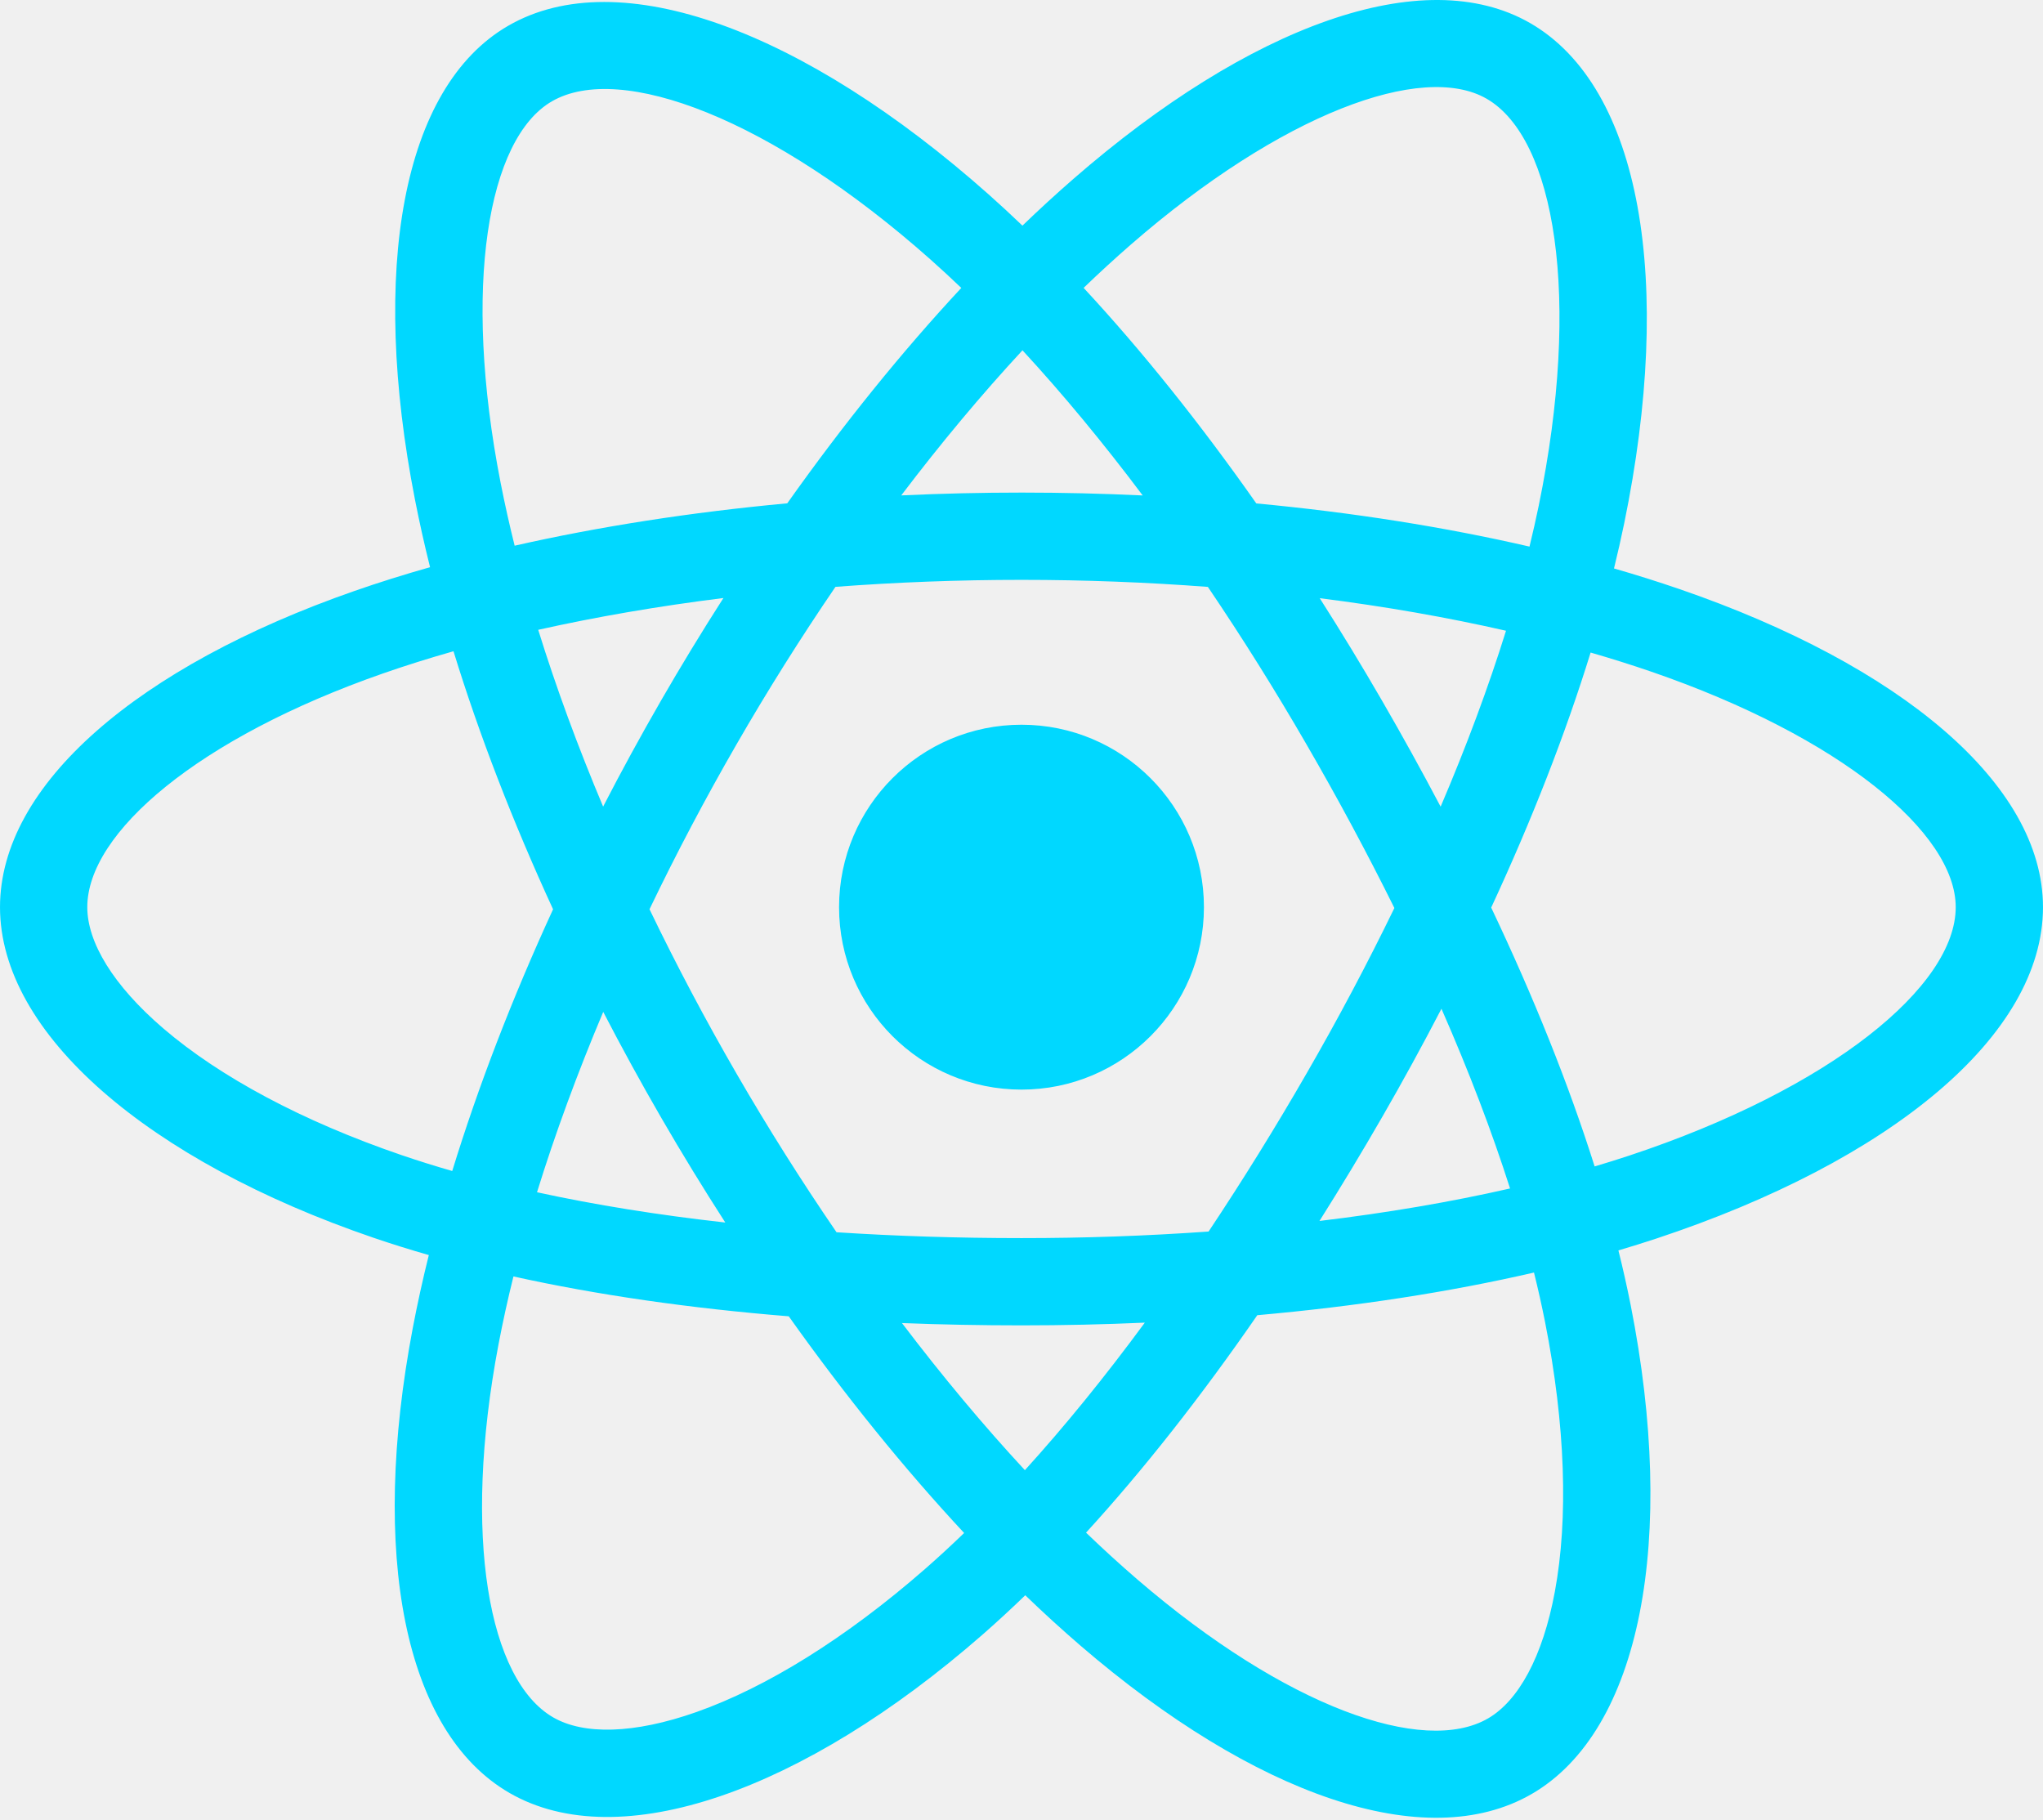
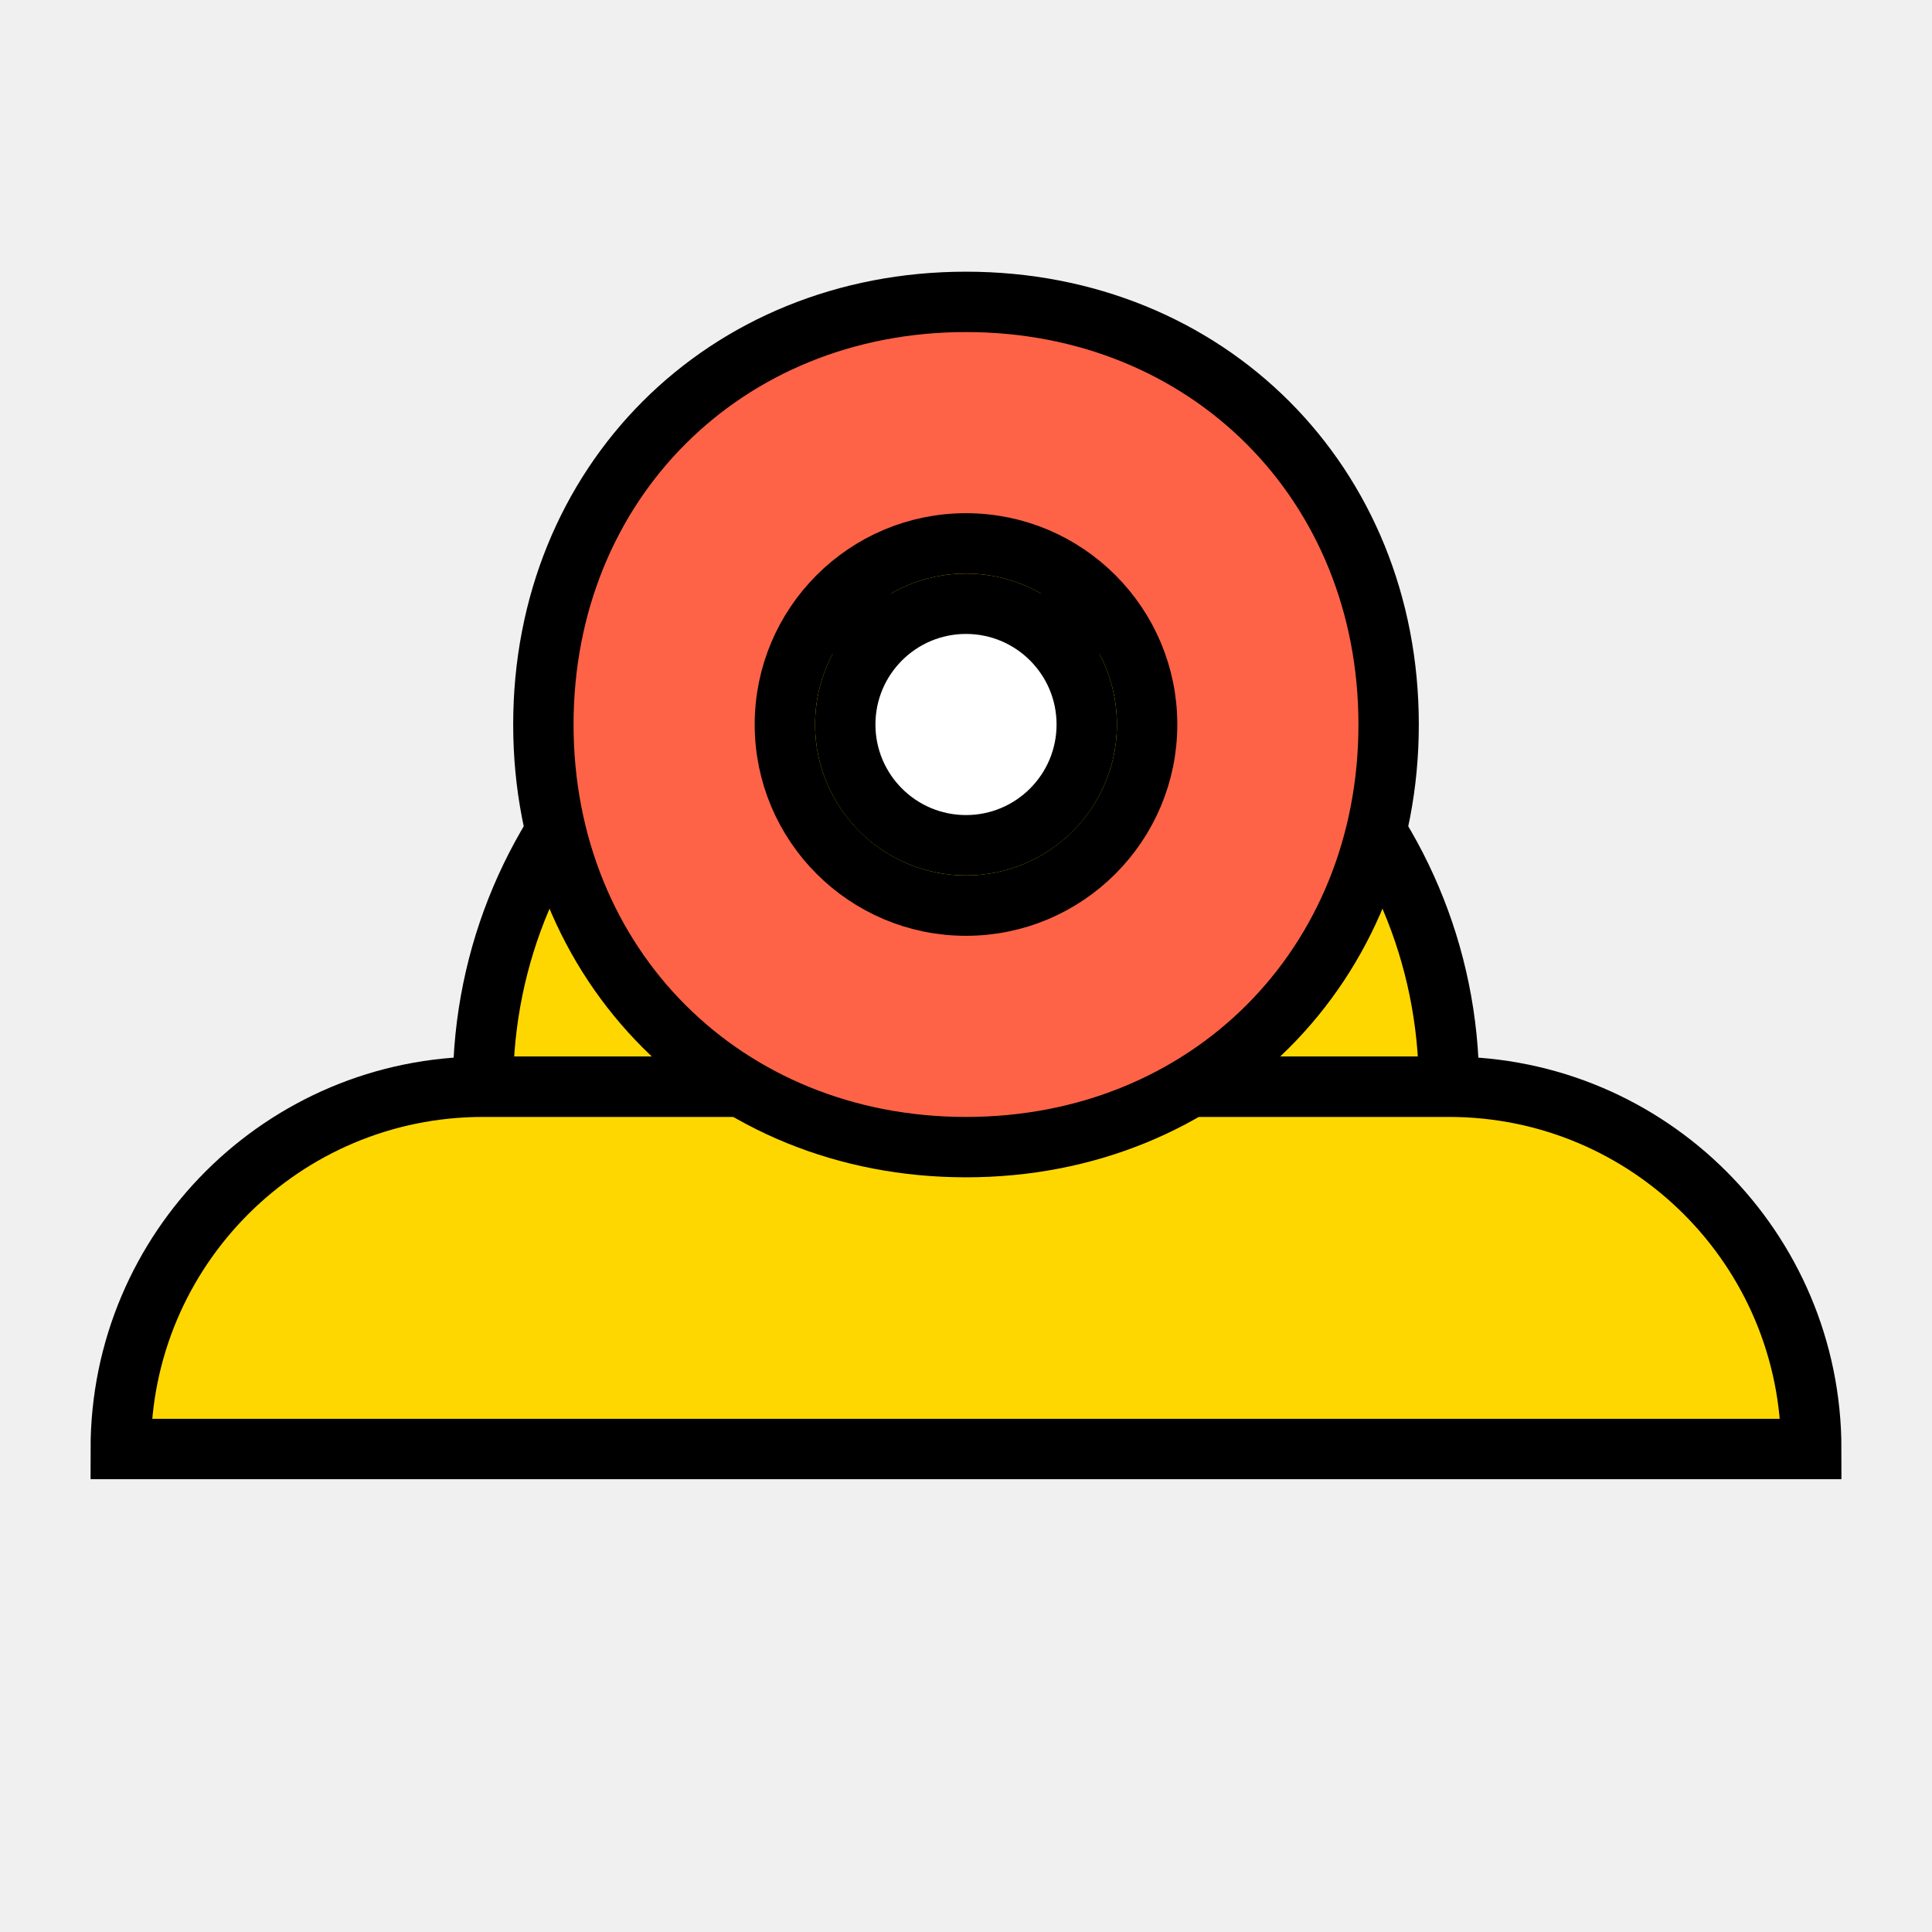
- <svg xmlns="http://www.w3.org/2000/svg" aria-hidden="true" role="img" class="iconify iconify--logos" width="35.93" height="32" preserveAspectRatio="xMidYMid meet" viewBox="0 0 256 228">
-   <path fill="#00D8FF" d="M210.483 73.824a171.49 171.49 0 0 0-8.24-2.597c.465-1.9.893-3.777 1.273-5.621c6.238-30.281 2.16-54.676-11.769-62.708c-13.355-7.7-35.196.329-57.254 19.526a171.23 171.23 0 0 0-6.375 5.848a155.866 155.866 0 0 0-4.241-3.917C100.759 3.829 77.587-4.822 63.673 3.233C50.33 10.957 46.379 33.89 51.995 62.588a170.974 170.974 0 0 0 1.892 8.48c-3.28.932-6.445 1.924-9.474 2.98C17.309 83.498 0 98.307 0 113.668c0 15.865 18.582 31.778 46.812 41.427a145.52 145.52 0 0 0 6.921 2.165a167.467 167.467 0 0 0-2.01 9.138c-5.354 28.2-1.173 50.591 12.134 58.266c13.744 7.926 36.812-.22 59.273-19.855a145.567 145.567 0 0 0 5.342-4.923a168.064 168.064 0 0 0 6.92 6.314c21.758 18.722 43.246 26.282 56.54 18.586c13.731-7.949 18.194-32.003 12.4-61.268a145.016 145.016 0 0 0-1.535-6.842c1.62-.48 3.21-.974 4.76-1.488c29.348-9.723 48.443-25.443 48.443-41.52c0-15.417-17.868-30.326-45.517-39.844Zm-6.365 70.984c-1.4.463-2.836.91-4.3 1.345c-3.24-10.257-7.612-21.163-12.963-32.432c5.106-11 9.31-21.767 12.459-31.957c2.619.758 5.16 1.557 7.61 2.4c23.69 8.156 38.14 20.213 38.14 29.504c0 9.896-15.606 22.743-40.946 31.14Zm-10.514 20.834c2.562 12.94 2.927 24.64 1.23 33.787c-1.524 8.219-4.59 13.698-8.382 15.893c-8.067 4.67-25.32-1.4-43.927-17.412a156.726 156.726 0 0 1-6.437-5.87c7.214-7.889 14.423-17.06 21.459-27.246c12.376-1.098 24.068-2.894 34.671-5.345a134.17 134.17 0 0 1 1.386 6.193ZM87.276 214.515c-7.882 2.783-14.16 2.863-17.955.675c-8.075-4.657-11.432-22.636-6.853-46.752a156.923 156.923 0 0 1 1.869-8.499c10.486 2.32 22.093 3.988 34.498 4.994c7.084 9.967 14.501 19.128 21.976 27.15a134.668 134.668 0 0 1-4.877 4.492c-9.933 8.682-19.886 14.842-28.658 17.94ZM50.35 144.747c-12.483-4.267-22.792-9.812-29.858-15.863c-6.35-5.437-9.555-10.836-9.555-15.216c0-9.322 13.897-21.212 37.076-29.293c2.813-.98 5.757-1.905 8.812-2.773c3.204 10.42 7.406 21.315 12.477 32.332c-5.137 11.18-9.399 22.249-12.634 32.792a134.718 134.718 0 0 1-6.318-1.979Zm12.378-84.26c-4.811-24.587-1.616-43.134 6.425-47.789c8.564-4.958 27.502 2.111 47.463 19.835a144.318 144.318 0 0 1 3.841 3.545c-7.438 7.987-14.787 17.08-21.808 26.988c-12.04 1.116-23.565 2.908-34.161 5.309a160.342 160.342 0 0 1-1.76-7.887Zm110.427 27.268a347.8 347.8 0 0 0-7.785-12.803c8.168 1.033 15.994 2.404 23.343 4.08c-2.206 7.072-4.956 14.465-8.193 22.045a381.151 381.151 0 0 0-7.365-13.322Zm-45.032-43.861c5.044 5.465 10.096 11.566 15.065 18.186a322.04 322.04 0 0 0-30.257-.006c4.974-6.559 10.069-12.652 15.192-18.18ZM82.802 87.83a323.167 323.167 0 0 0-7.227 13.238c-3.184-7.553-5.909-14.98-8.134-22.152c7.304-1.634 15.093-2.97 23.209-3.984a321.524 321.524 0 0 0-7.848 12.897Zm8.081 65.352c-8.385-.936-16.291-2.203-23.593-3.793c2.26-7.3 5.045-14.885 8.298-22.6a321.187 321.187 0 0 0 7.257 13.246c2.594 4.48 5.28 8.868 8.038 13.147Zm37.542 31.03c-5.184-5.592-10.354-11.779-15.403-18.433c4.902.192 9.899.29 14.978.29c5.218 0 10.376-.117 15.453-.343c-4.985 6.774-10.018 12.97-15.028 18.486Zm52.198-57.817c3.422 7.8 6.306 15.345 8.596 22.52c-7.422 1.694-15.436 3.058-23.88 4.071a382.417 382.417 0 0 0 7.859-13.026a347.403 347.403 0 0 0 7.425-13.565Zm-16.898 8.101a358.557 358.557 0 0 1-12.281 19.815a329.4 329.4 0 0 1-23.444.823c-7.967 0-15.716-.248-23.178-.732a310.202 310.202 0 0 1-12.513-19.846h.001a307.41 307.41 0 0 1-10.923-20.627a310.278 310.278 0 0 1 10.89-20.637l-.001.001a307.318 307.318 0 0 1 12.413-19.761c7.613-.576 15.42-.876 23.31-.876H128c7.926 0 15.743.303 23.354.883a329.357 329.357 0 0 1 12.335 19.695a358.489 358.489 0 0 1 11.036 20.54a329.472 329.472 0 0 1-11 20.722Zm22.56-122.124c8.572 4.944 11.906 24.881 6.52 51.026c-.344 1.668-.73 3.367-1.15 5.09c-10.622-2.452-22.155-4.275-34.23-5.408c-7.034-10.017-14.323-19.124-21.64-27.008a160.789 160.789 0 0 1 5.888-5.4c18.9-16.447 36.564-22.941 44.612-18.3ZM128 90.808c12.625 0 22.86 10.235 22.86 22.86s-10.235 22.86-22.86 22.86s-22.86-10.235-22.86-22.86s10.235-22.86 22.86-22.86Z" />
+ <svg xmlns="http://www.w3.org/2000/svg" viewBox="0 0 64 64" width="64" height="64" fill="none" stroke="#000" stroke-width="2">
+   <path d="M32 20a16 16 0 0 0-16 16h32A16 16 0 0 0 32 20z" fill="#FFD700" />
+   <path d="M16 36h32a12 12 0 0 1 12 12H4a12 12 0 0 1 12-12z" fill="#FFD700" />
+   <circle cx="32" cy="18" r="4" fill="#FFD700" />
+   <path d="M32 38c-8 0-14-6-14-14s6-14 14-14 14 6 14 14-6 14-14 14zm0-8c3.31 0 6-2.69 6-6s-2.69-6-6-6-6 2.69-6 6 2.69 6 6 6z" fill="#FF6347" />
+   <circle cx="32" cy="24" r="4" fill="#FFFFFF" />
</svg>
